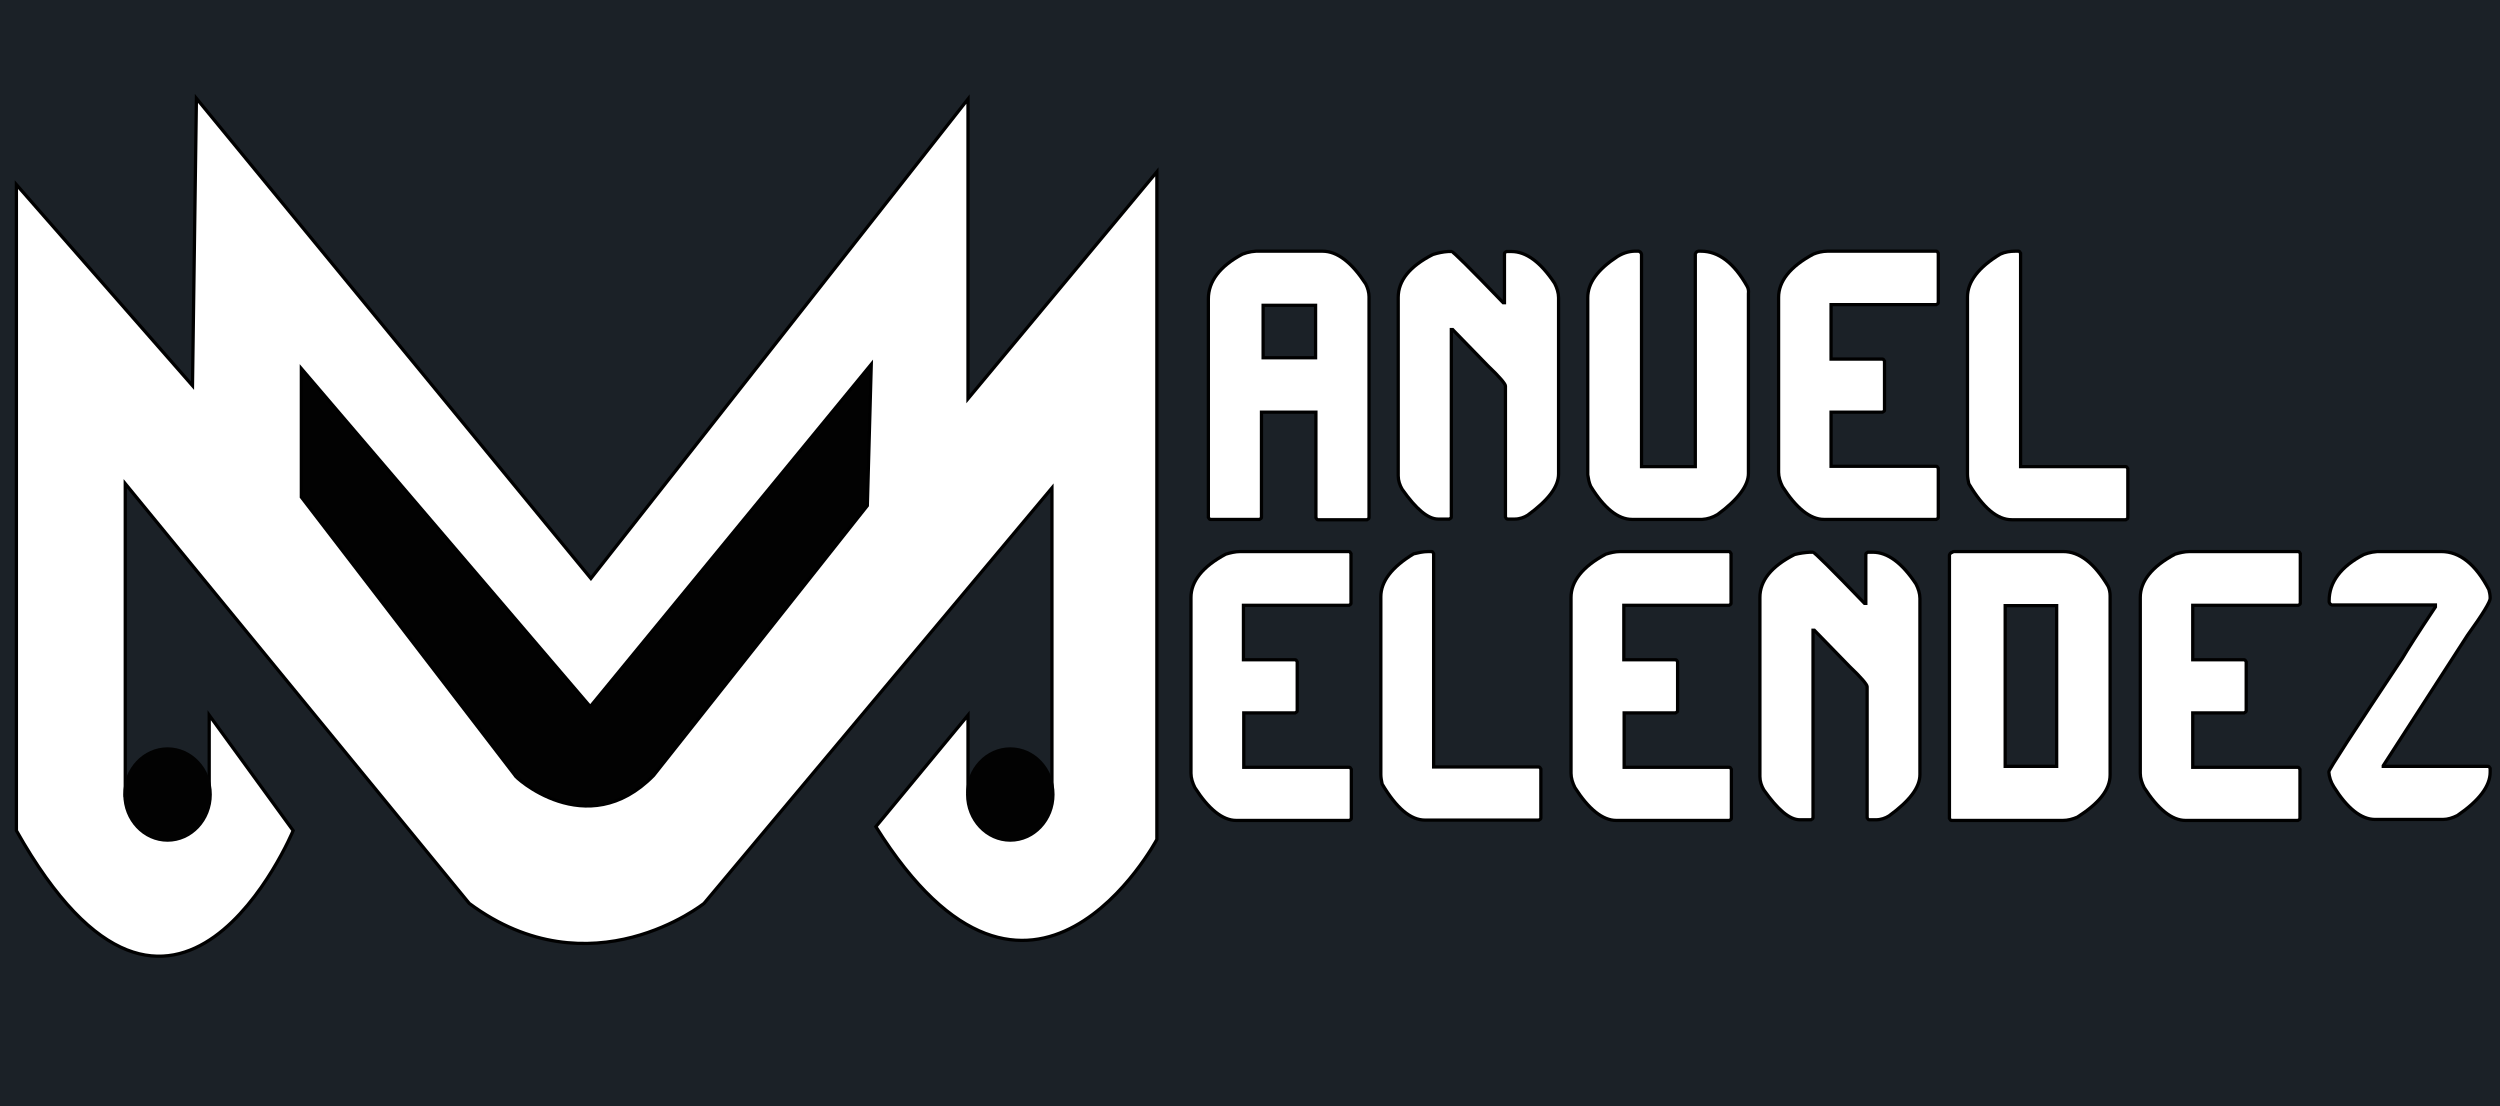
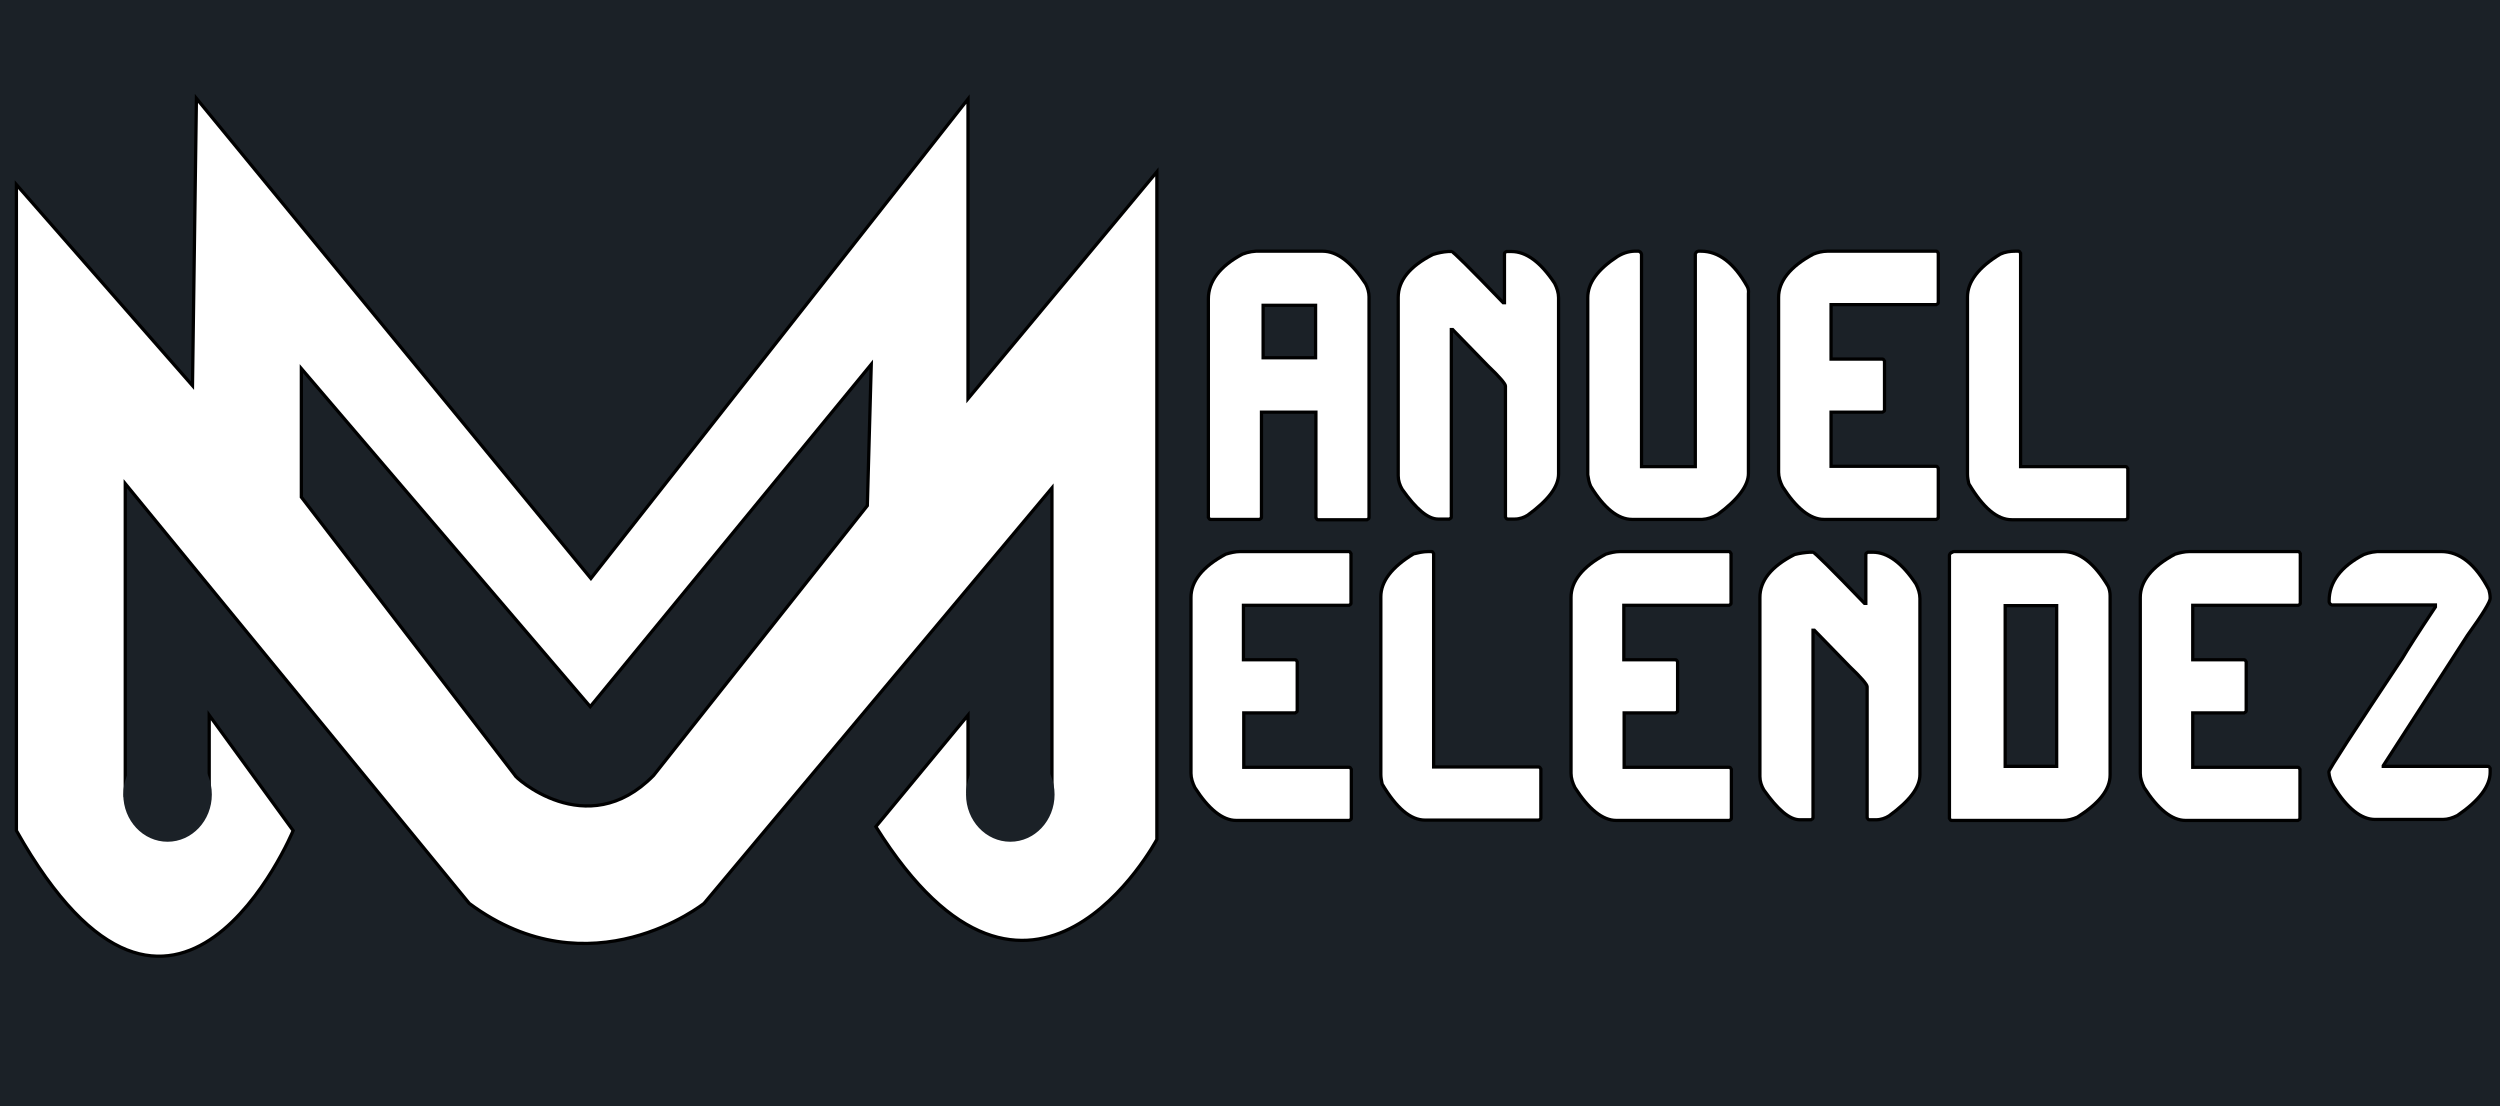
<svg xmlns="http://www.w3.org/2000/svg" version="1.1" id="Capa_1" x="0px" y="0px" viewBox="0 0 762.4 337" style="enable-background:new 0 0 762.4 337;" xml:space="preserve">
  <style type="text/css">
	.st0{fill:#1B2127;}
	.st1{fill:#FFFFFF;stroke:#000000;stroke-miterlimit:10;}
- 	.st2{fill:#020202;stroke:#000000;stroke-miterlimit:10;}
- 	.st3{fill:#020202;}
+ 	.st2{fill:#1B2127;stroke:#000000;stroke-miterlimit:10;}
</style>
  <g id="Capa_3">
    <rect class="st0" width="804" height="351" />
  </g>
  <g id="Capa_4">
    <path class="st1" d="M384.4,76.6h18.9c4.5,0,8.9,3.4,13.2,10c0.6,1.2,1,2.6,1,3.9v67.4c0,0.2-0.2,0.4-0.6,0.6h-15   c-0.2,0-0.4-0.2-0.6-0.6v-32.2h-16.6v32.1c0,0.2-0.2,0.4-0.6,0.6h-15c-0.2,0-0.4-0.2-0.6-0.6V91.2c0-5.4,3.5-10,10.4-13.7   C380.7,76.8,382.6,76.5,384.4,76.6z M385.2,93.1v16h16v-16H385.2z" />
    <path class="st1" d="M441.6,76.7h1.1c0.4,0,5.6,5.1,15.7,15.6h0.4v-15c0-0.2,0.2-0.4,0.6-0.6h1.5c4.5,0,8.9,3.2,13.2,9.7   c0.7,1.4,1.2,2.9,1.2,4.4v53.7c0,3.9-3.1,8-9.4,12.6c-1.1,0.7-2.5,1.2-4,1.2h-2.2c-0.2,0-0.4-0.2-0.6-0.6v-40   c0-0.6-1.7-2.7-5.4-6.2l-10.7-11h-0.4v57.2c0,0.2-0.2,0.4-0.6,0.6h-3.4c-3.1,0-6.7-3-11-9.1c-0.7-1.2-1.2-2.6-1.2-4.1V90.7   c0-5.1,3.5-9.5,10.6-13.1C438.6,77.1,440.1,76.8,441.6,76.7z" />
    <path class="st1" d="M499.4,76.6c0.6-0.1,1.1,0.4,1.2,0.9c0,0.1,0,0.2,0,0.4v64.4H517V77.8c-0.1-0.6,0.4-1.1,0.9-1.2   c0.1,0,0.2,0,0.4,0h0.4c5.4,0,10.1,3.6,14.1,10.7c0.4,0.7,0.5,1.5,0.4,2.2v54.9c0,3.6-3.1,7.9-9.4,12.5c-1.5,0.9-3.1,1.4-4.7,1.5   h-21.4c-4.2,0-8.5-3.4-12.6-10.1c-0.5-1.1-0.7-2.2-0.9-3.5v-54c0-4.5,3-8.6,9.1-12.6C495.3,77,497.2,76.5,499.4,76.6z" />
    <path class="st1" d="M557.3,76.6h33.2c0.2,0,0.4,0.2,0.6,0.6v15.1c0,0.2-0.2,0.4-0.6,0.6h-32.1v16.6h15.7c0.2,0,0.4,0.2,0.6,0.6v15   c0,0.2-0.2,0.4-0.6,0.6h-15.7v16.5h32.1c0.2,0,0.4,0.2,0.6,0.6v15c0,0.2-0.2,0.4-0.6,0.6h-34.3c-4.1,0-8.4-3.4-12.6-10   c-0.7-1.4-1.2-2.9-1.2-4.4V90.7c0-4.9,3.5-9.4,10.6-13.2C554.2,77,555.8,76.6,557.3,76.6z" />
    <path class="st1" d="M614.6,76.6h1c0.2,0,0.4,0.2,0.6,0.6v65.1h32.1c0.2,0,0.4,0.2,0.6,0.6v15c0,0.2-0.2,0.4-0.6,0.6h-34.8   c-4.4,0-8.7-3.6-13.1-11c-0.2-1-0.4-1.9-0.4-2.9v-54c0-4.7,3.4-9.1,10-13.1C611.5,76.8,613.1,76.6,614.6,76.6z" />
    <path class="st1" d="M378.2,168.2h33.2c0.2,0,0.4,0.2,0.6,0.6V184c0,0.2-0.2,0.4-0.6,0.6h-32.2v16.6H395c0.2,0,0.4,0.2,0.6,0.6v15   c0,0.2-0.2,0.4-0.6,0.6h-15.7V234h32.2c0.2,0,0.4,0.2,0.6,0.6v15c0,0.2-0.2,0.4-0.6,0.6H377c-4.1,0-8.4-3.4-12.6-10   c-0.7-1.4-1.2-2.9-1.2-4.4v-53.6c0-4.9,3.5-9.4,10.6-13.2C375.1,168.6,376.7,168.2,378.2,168.2z" />
    <path class="st1" d="M435.6,168.2h1c0.2,0,0.4,0.2,0.6,0.6v65.1h32.1c0.2,0,0.4,0.2,0.6,0.6v15c0,0.2-0.2,0.4-0.6,0.6h-34.7   c-4.4,0-8.7-3.6-13.1-11c-0.2-1-0.4-1.9-0.4-2.9V182c0-4.7,3.4-9.1,10-13.1C432.4,168.6,433.9,168.2,435.6,168.2z" />
    <path class="st1" d="M494.1,168.2h33.2c0.2,0,0.4,0.2,0.6,0.6V184c0,0.2-0.2,0.4-0.6,0.6h-32.1v16.6H511c0.2,0,0.4,0.2,0.6,0.6v15   c0,0.2-0.2,0.4-0.6,0.6h-15.7V234h32.1c0.2,0,0.4,0.2,0.6,0.6v15c0,0.2-0.2,0.4-0.6,0.6h-34.5c-4.1,0-8.4-3.4-12.6-10   c-0.7-1.4-1.2-2.9-1.2-4.4v-53.6c0-4.9,3.5-9.4,10.6-13.2C491,168.6,492.5,168.2,494.1,168.2z" />
    <path class="st1" d="M551.9,168.4h1c0.4,0,5.6,5.1,15.7,15.6h0.4v-15c0-0.2,0.2-0.4,0.6-0.6h1.5c4.5,0,8.9,3.2,13.2,9.7   c0.7,1.4,1.2,2.9,1.2,4.4v53.7c0,3.9-3.1,8-9.4,12.6c-1.1,0.7-2.5,1.2-4,1.2H570c-0.2,0-0.4-0.2-0.6-0.6v-40c0-0.6-1.7-2.7-5.4-6.2   l-10.7-11h-0.4v57.2c0,0.2-0.2,0.4-0.6,0.6h-3.4c-3.1,0-6.7-3-11-9.1c-0.7-1.2-1.2-2.6-1.2-4.1v-54.6c0-5.1,3.5-9.5,10.6-13.1   C548.9,168.7,550.4,168.5,551.9,168.4z" />
    <path class="st1" d="M595.9,168.2h33.3c4.9,0,9.5,3.5,13.7,10.6c0.4,0.9,0.6,1.9,0.6,2.9v54.6c0,4.5-3.4,8.7-10,12.9   c-1.4,0.6-2.9,1-4.4,1h-34c-0.2,0-0.4-0.2-0.6-0.6v-80c-0.1-0.6,0.4-1.1,0.9-1.2C595.6,168.2,595.8,168.2,595.9,168.2z    M611.5,184.7v49h15.7v-49H611.5z" />
    <path class="st1" d="M667.7,168.2h33.2c0.2,0,0.4,0.2,0.6,0.6V184c0,0.2-0.2,0.4-0.6,0.6h-32.2v16.6h15.7c0.2,0,0.4,0.2,0.6,0.6v15   c0,0.2-0.2,0.4-0.6,0.6h-15.7V234h32.1c0.2,0,0.4,0.2,0.6,0.6v15c0,0.2-0.2,0.4-0.6,0.6h-34.3c-4.1,0-8.4-3.4-12.6-10   c-0.7-1.4-1.2-2.9-1.2-4.4v-53.6c0-4.9,3.5-9.4,10.6-13.2C664.6,168.6,666.2,168.2,667.7,168.2z" />
    <path class="st1" d="M726.3,168.2h18.2c5.6,0,10.5,3.9,14.5,11.6c0.2,0.7,0.4,1.6,0.4,2.5v0.2c0,1-2.2,4.7-6.9,11.2l-25.7,39.8v0.2   h32c0.2,0,0.4,0.2,0.6,0.6v1.2c0,4.2-3.4,8.7-10,13.2c-1.4,0.7-2.9,1.2-4.4,1.2h-20.7c-4.2,0-8.5-3.4-12.6-10   c-0.9-1.4-1.4-3-1.5-4.5c0-0.7,7.5-12.2,22.4-34.6c1.4-2.4,4.7-7.6,10.1-15.7v-0.6h-31.2c-0.6,0.1-1.1-0.4-1.2-0.9   c0-0.1,0-0.2,0-0.4c0-5.6,3.5-10.4,10.6-14.1C722.5,168.5,724.4,168.1,726.3,168.2z" />
  </g>
  <g>
    <path class="st1" d="M180.2,176.4l115-146.2v91.4l57.6-69.2V256c0,0-38.3,71.8-85.7-3.9l28.1-34v23.5c0,0,11.5,20.9,25.6,1.2v-94   L214.7,275.5c0,0-34.5,27.5-71.6,0l-104.9-128v95.4c0,0,14.1,20.9,25.6,0v-24.8l25.6,35.2c0,0-35.8,86.2-84.4,0v-197l53.7,61.3   L59.9,30L180.2,176.4z" />
    <path class="st2" d="M91.9,112.4v39.2l65.2,84.9c-0.6,0,21.7,20.9,42.2,0l65.2-82.3l1.2-43.1L180,215.5L91.9,112.4z" />
-     <ellipse class="st3" cx="51.1" cy="242.3" rx="13.5" ry="14.4" />
-     <ellipse class="st3" cx="308.1" cy="242.3" rx="13.5" ry="14.4" />
+     <ellipse class="st0" cx="51.1" cy="242.3" rx="13.5" ry="14.4" />
+     <ellipse class="st0" cx="308.1" cy="242.3" rx="13.5" ry="14.4" />
  </g>
</svg>
